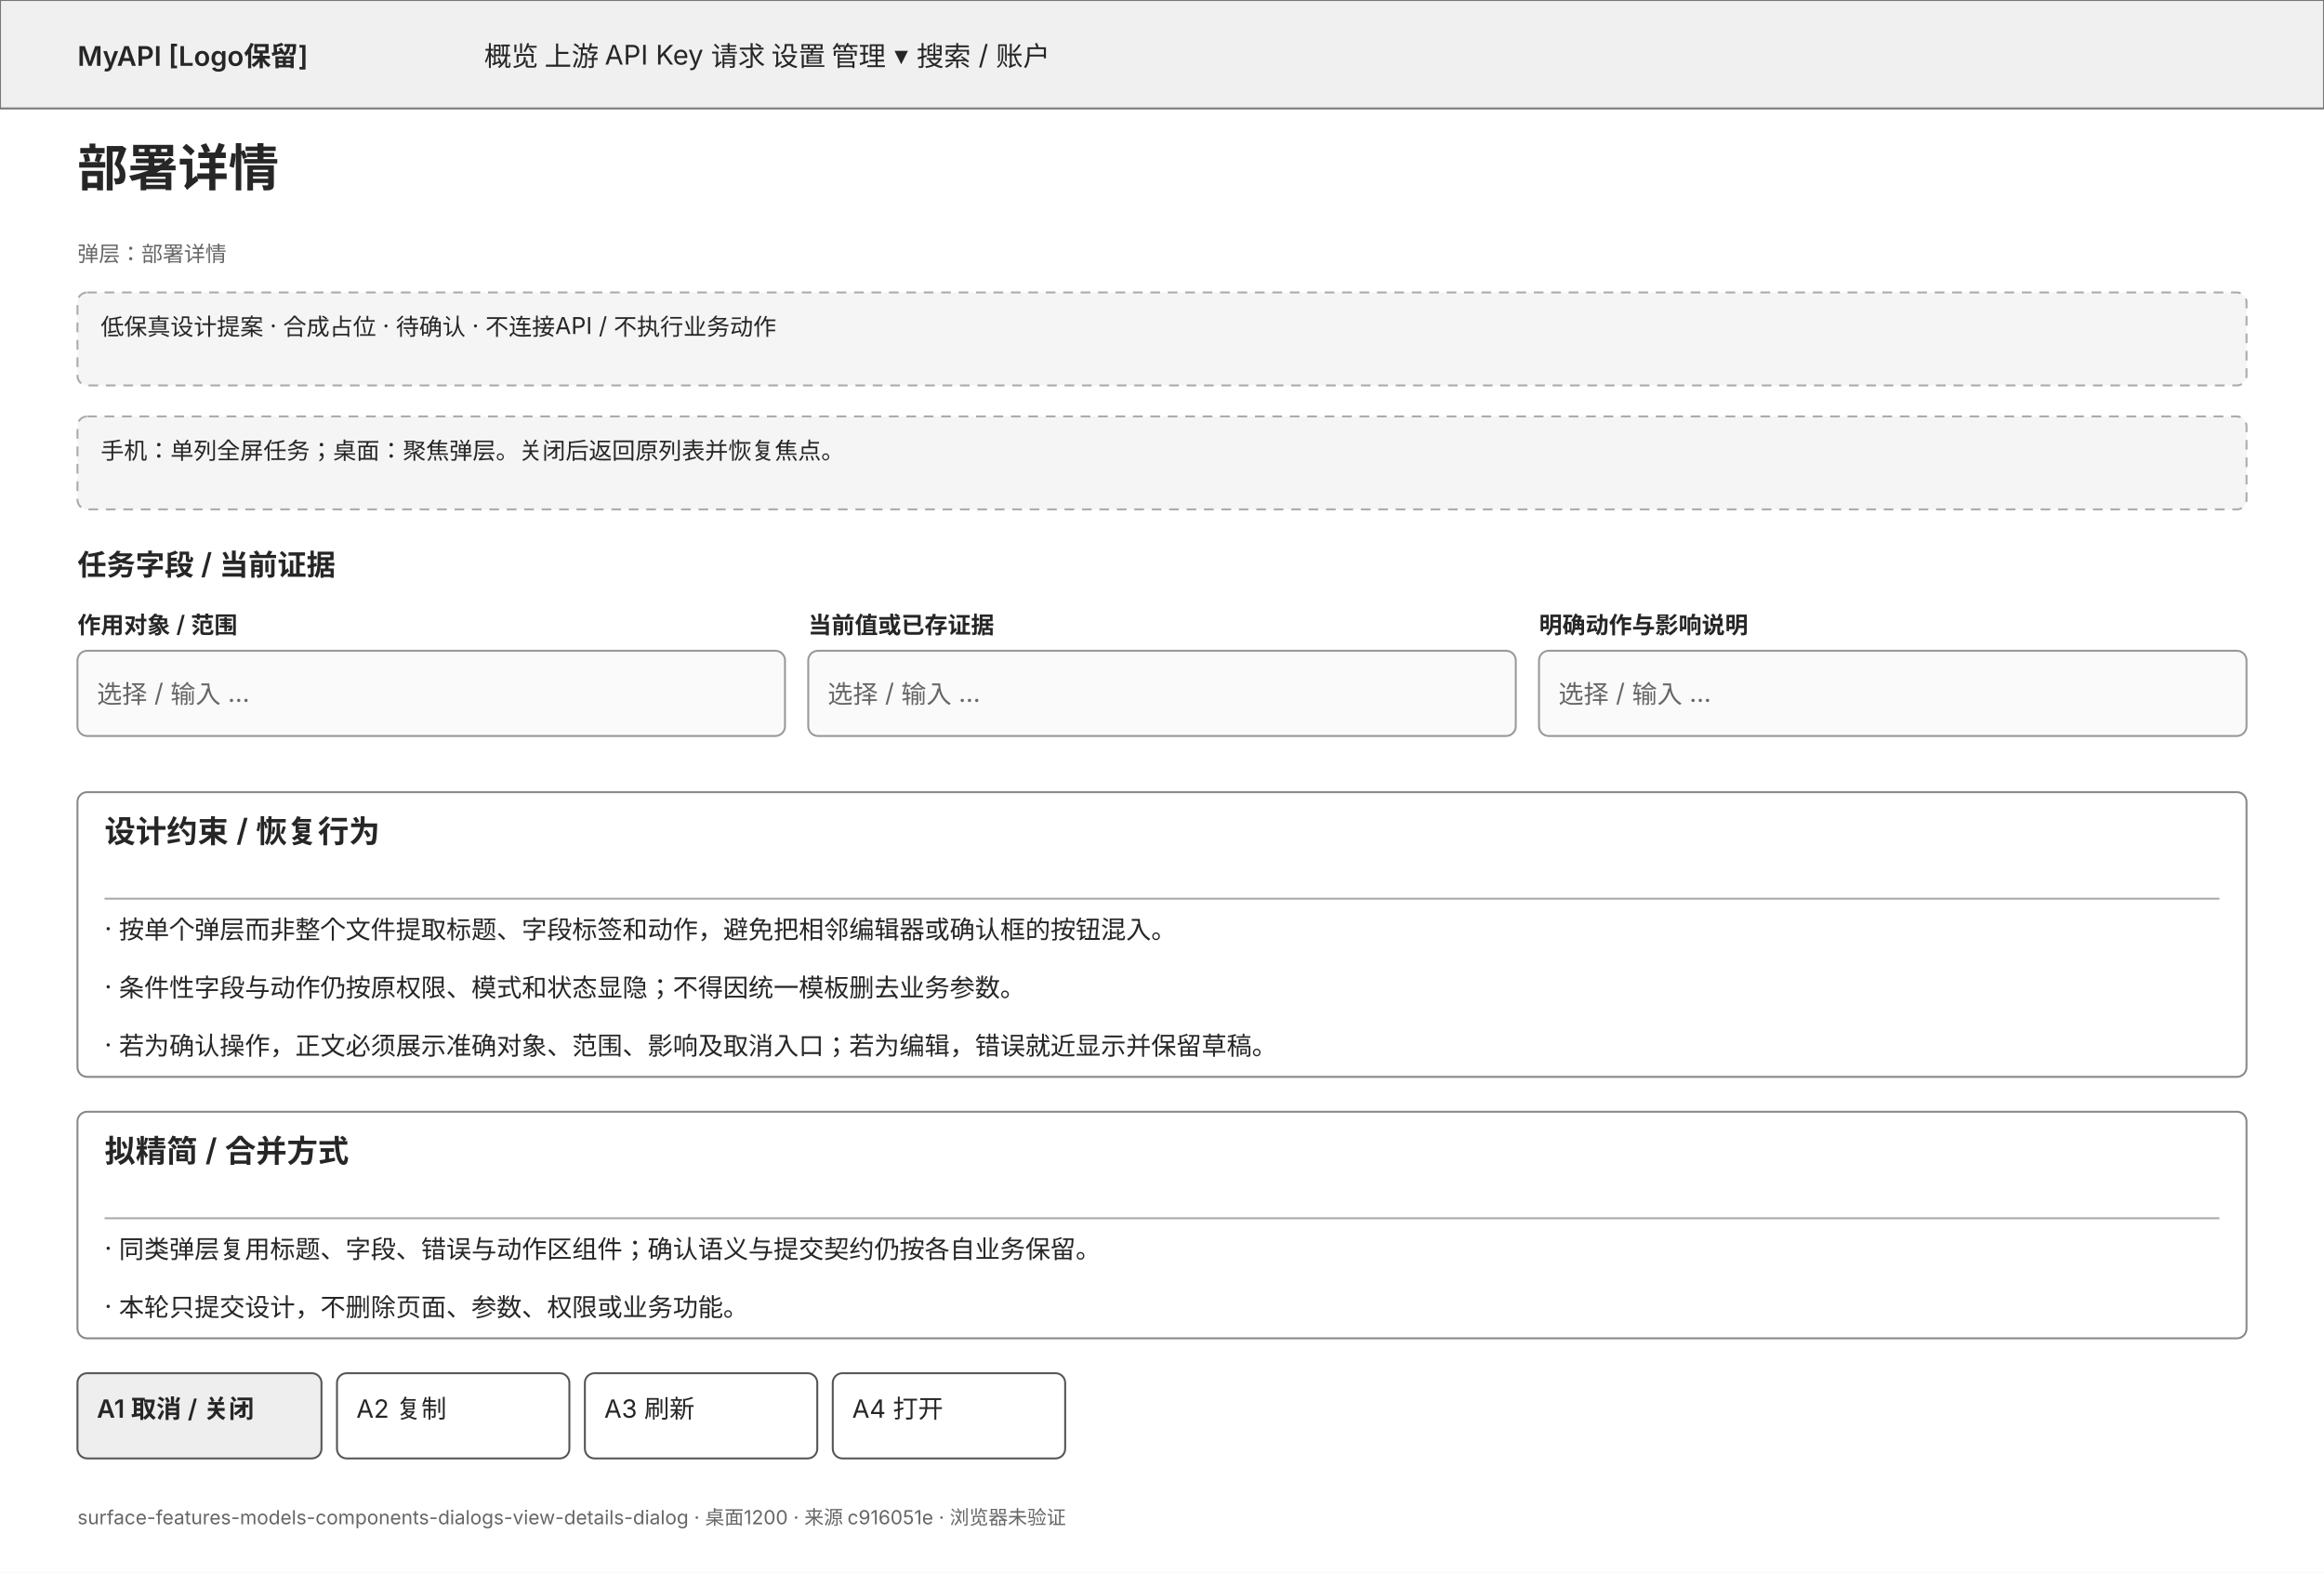
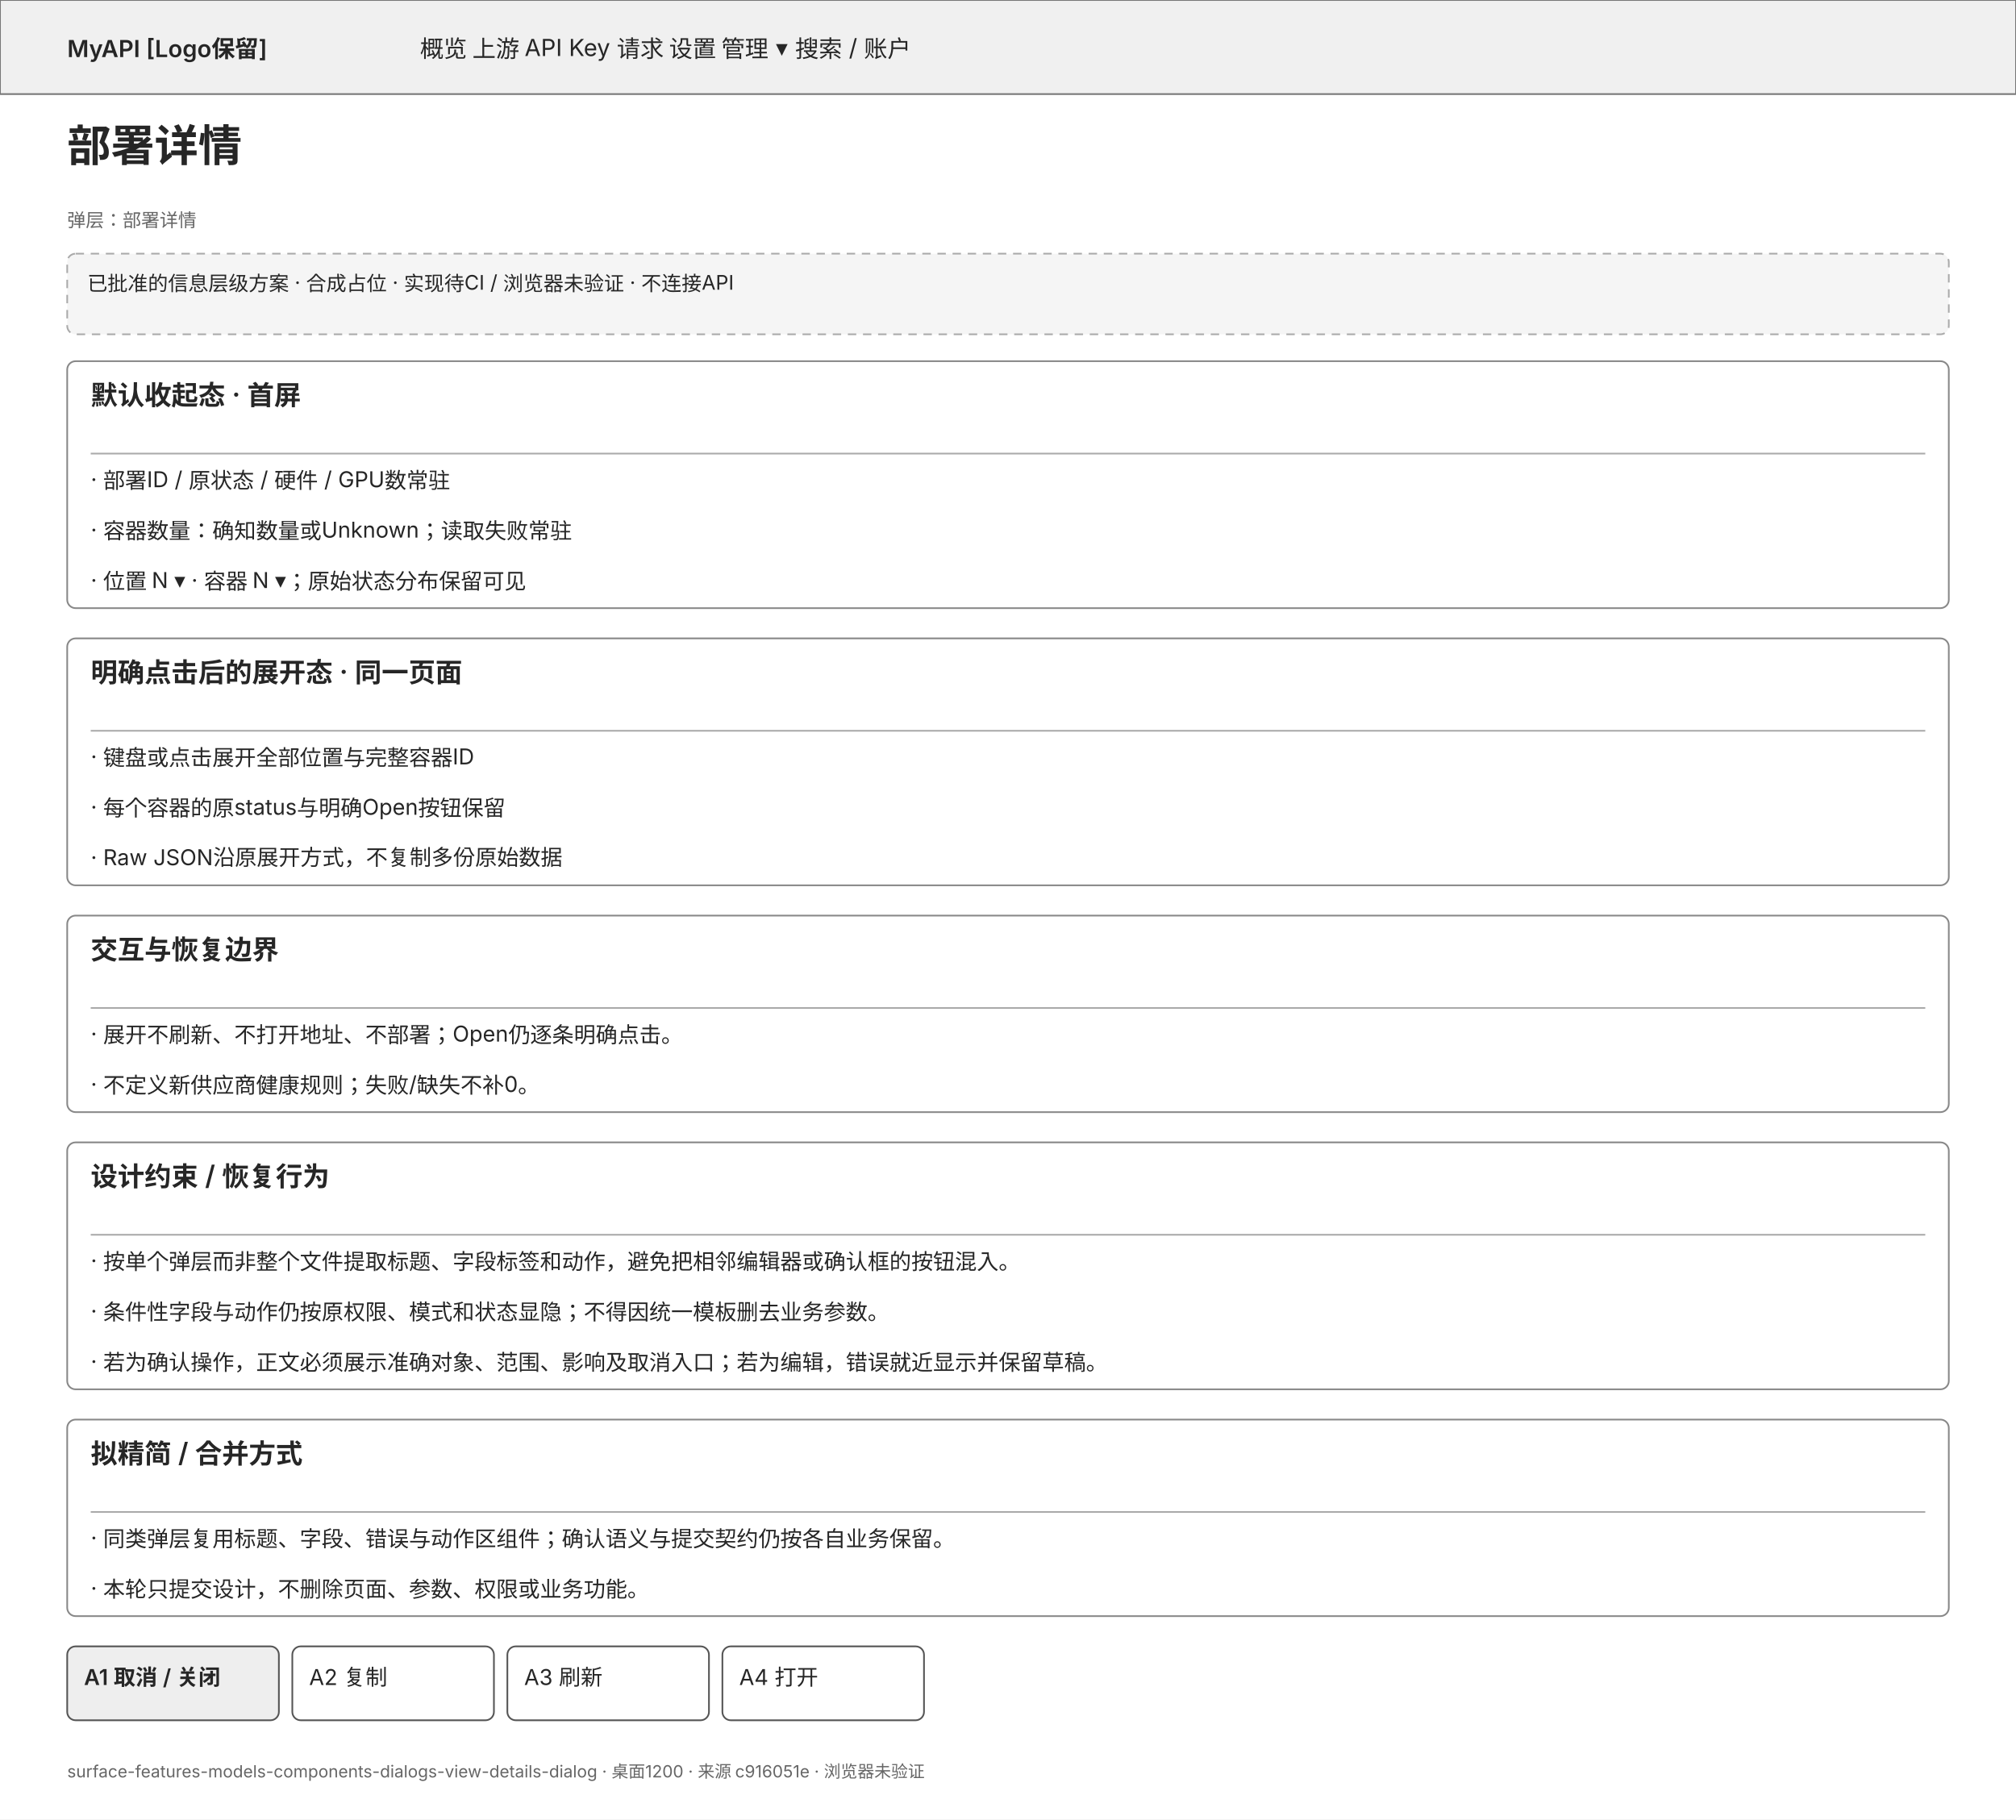
- <svg xmlns="http://www.w3.org/2000/svg" width="1200" height="812" viewBox="0 0 1200 812" role="img" aria-labelledby="title desc">
+ <svg xmlns="http://www.w3.org/2000/svg" width="1200" height="1083" viewBox="0 0 1200 1083" role="img" aria-labelledby="title desc">
  <rect width="100%" height="100%" fill="#ffffff" />
  <g font-family="system-ui, -apple-system, BlinkMacSystemFont, sans-serif">
    <rect x="0" y="0" width="1200" height="56" rx="0" fill="#f0f0f0" stroke="#777777" />
    <text x="40" y="34" font-size="14" font-weight="600" fill="#262626">MyAPI  [Logo保留]</text>
    <text x="250" y="34" font-size="14" font-weight="normal" fill="#262626">概览    上游    API Key    请求    设置    管理 ▾       搜索 / 账户</text>
    <text x="40" y="96" font-size="26" font-weight="600" fill="#262626">部署详情</text>
    <text x="40" y="135" font-size="11" font-weight="normal" fill="#666666">弹层：部署详情</text>
    <rect x="40" y="151" width="1120" height="48" rx="5" fill="#f5f5f5" stroke="#aaaaaa" stroke-dasharray="5 4" />
-     <text x="52" y="173" font-size="12" font-weight="normal" fill="#262626">低保真设计提案 · 合成占位 · 待确认 · 不连接API / 不执行业务动作</text>
-     <rect x="40" y="215" width="1120" height="48" rx="5" fill="#f5f5f5" stroke="#aaaaaa" stroke-dasharray="5 4" />
-     <text x="52" y="237" font-size="12" font-weight="normal" fill="#262626">手机：单列全屏任务；桌面：聚焦弹层。关闭后返回原列表并恢复焦点。</text>
-     <text x="40" y="297" font-size="15" font-weight="600" fill="#262626">任务字段 / 当前证据</text>
-     <text x="40.0" y="327" font-size="12" font-weight="600" fill="#262626">作用对象 / 范围</text>
-     <rect x="40.0" y="336" width="365.333" height="44" rx="5" fill="#fafafa" stroke="#999999" />
-     <text x="50.0" y="363" font-size="13" font-weight="normal" fill="#666666">选择 / 输入 …</text>
-     <text x="417.333" y="327" font-size="12" font-weight="600" fill="#262626">当前值或已存证据</text>
-     <rect x="417.333" y="336" width="365.333" height="44" rx="5" fill="#fafafa" stroke="#999999" />
-     <text x="427.333" y="363" font-size="13" font-weight="normal" fill="#666666">选择 / 输入 …</text>
-     <text x="794.667" y="327" font-size="12" font-weight="600" fill="#262626">明确动作与影响说明</text>
-     <rect x="794.667" y="336" width="365.333" height="44" rx="5" fill="#fafafa" stroke="#999999" />
-     <text x="804.667" y="363" font-size="13" font-weight="normal" fill="#666666">选择 / 输入 …</text>
-     <rect x="40" y="409" width="1120" height="147" rx="5" fill="#ffffff" stroke="#888888" />
-     <text x="54" y="435" font-size="16" font-weight="600" fill="#262626">设计约束 / 恢复行为</text>
-     <line x1="54" y1="464" x2="1146" y2="464" stroke="#aaaaaa" />
-     <text x="54" y="484" font-size="13" font-weight="normal" fill="#262626">· 按单个弹层而非整个文件提取标题、字段标签和动作，避免把相邻编辑器或确认框的按钮混入。</text>
-     <text x="54" y="514" font-size="13" font-weight="normal" fill="#262626">· 条件性字段与动作仍按原权限、模式和状态显隐；不得因统一模板删去业务参数。</text>
-     <text x="54" y="544" font-size="13" font-weight="normal" fill="#262626">· 若为确认操作，正文必须展示准确对象、范围、影响及取消入口；若为编辑，错误就近显示并保留草稿。</text>
-     <rect x="40" y="574" width="1120" height="117" rx="5" fill="#ffffff" stroke="#888888" />
-     <text x="54" y="600" font-size="16" font-weight="600" fill="#262626">拟精简 / 合并方式</text>
-     <line x1="54" y1="629" x2="1146" y2="629" stroke="#aaaaaa" />
-     <text x="54" y="649" font-size="13" font-weight="normal" fill="#262626">· 同类弹层复用标题、字段、错误与动作区组件；确认语义与提交契约仍按各自业务保留。</text>
-     <text x="54" y="679" font-size="13" font-weight="normal" fill="#262626">· 本轮只提交设计，不删除页面、参数、权限或业务功能。</text>
-     <rect x="40" y="709" width="126" height="44" rx="5" fill="#eeeeee" stroke="#555555" />
-     <text x="50" y="732" font-size="13" font-weight="600" fill="#262626">A1 取消 / 关闭</text>
-     <rect x="174" y="709" width="120" height="44" rx="5" fill="#ffffff" stroke="#555555" />
-     <text x="184" y="732" font-size="13" font-weight="normal" fill="#262626">A2 复制</text>
-     <rect x="302" y="709" width="120" height="44" rx="5" fill="#ffffff" stroke="#555555" />
-     <text x="312" y="732" font-size="13" font-weight="normal" fill="#262626">A3 刷新</text>
-     <rect x="430" y="709" width="120" height="44" rx="5" fill="#ffffff" stroke="#555555" />
-     <text x="440" y="732" font-size="13" font-weight="normal" fill="#262626">A4 打开</text>
-     <text x="40" y="787" font-size="10" font-weight="normal" fill="#666666">surface-features-models-components-dialogs-view-details-dialog · 桌面1200 · 来源 c916051e · 浏览器未验证</text>
+     <text x="52" y="173" font-size="12" font-weight="normal" fill="#262626">已批准的信息层级方案 · 合成占位 · 实现待CI / 浏览器未验证 · 不连接API</text>
+     <rect x="40" y="215" width="1120" height="147" rx="5" fill="#ffffff" stroke="#888888" />
+     <text x="54" y="241" font-size="16" font-weight="600" fill="#262626">默认收起态 · 首屏</text>
+     <line x1="54" y1="270" x2="1146" y2="270" stroke="#aaaaaa" />
+     <text x="54" y="290" font-size="13" font-weight="normal" fill="#262626">· 部署ID / 原状态 / 硬件 / GPU数常驻</text>
+     <text x="54" y="320" font-size="13" font-weight="normal" fill="#262626">· 容器数量：确知数量或Unknown；读取失败常驻</text>
+     <text x="54" y="350" font-size="13" font-weight="normal" fill="#262626">· 位置 N ▾ · 容器 N ▾；原始状态分布保留可见</text>
+     <rect x="40" y="380" width="1120" height="147" rx="5" fill="#ffffff" stroke="#888888" />
+     <text x="54" y="406" font-size="16" font-weight="600" fill="#262626">明确点击后的展开态 · 同一页面</text>
+     <line x1="54" y1="435" x2="1146" y2="435" stroke="#aaaaaa" />
+     <text x="54" y="455" font-size="13" font-weight="normal" fill="#262626">· 键盘或点击展开全部位置与完整容器ID</text>
+     <text x="54" y="485" font-size="13" font-weight="normal" fill="#262626">· 每个容器的原status与明确Open按钮保留</text>
+     <text x="54" y="515" font-size="13" font-weight="normal" fill="#262626">· Raw JSON沿原展开方式，不复制多份原始数据</text>
+     <rect x="40" y="545" width="1120" height="117" rx="5" fill="#ffffff" stroke="#888888" />
+     <text x="54" y="571" font-size="16" font-weight="600" fill="#262626">交互与恢复边界</text>
+     <line x1="54" y1="600" x2="1146" y2="600" stroke="#aaaaaa" />
+     <text x="54" y="620" font-size="13" font-weight="normal" fill="#262626">· 展开不刷新、不打开地址、不部署；Open仍逐条明确点击。</text>
+     <text x="54" y="650" font-size="13" font-weight="normal" fill="#262626">· 不定义新供应商健康规则；失败/缺失不补0。</text>
+     <rect x="40" y="680" width="1120" height="147" rx="5" fill="#ffffff" stroke="#888888" />
+     <text x="54" y="706" font-size="16" font-weight="600" fill="#262626">设计约束 / 恢复行为</text>
+     <line x1="54" y1="735" x2="1146" y2="735" stroke="#aaaaaa" />
+     <text x="54" y="755" font-size="13" font-weight="normal" fill="#262626">· 按单个弹层而非整个文件提取标题、字段标签和动作，避免把相邻编辑器或确认框的按钮混入。</text>
+     <text x="54" y="785" font-size="13" font-weight="normal" fill="#262626">· 条件性字段与动作仍按原权限、模式和状态显隐；不得因统一模板删去业务参数。</text>
+     <text x="54" y="815" font-size="13" font-weight="normal" fill="#262626">· 若为确认操作，正文必须展示准确对象、范围、影响及取消入口；若为编辑，错误就近显示并保留草稿。</text>
+     <rect x="40" y="845" width="1120" height="117" rx="5" fill="#ffffff" stroke="#888888" />
+     <text x="54" y="871" font-size="16" font-weight="600" fill="#262626">拟精简 / 合并方式</text>
+     <line x1="54" y1="900" x2="1146" y2="900" stroke="#aaaaaa" />
+     <text x="54" y="920" font-size="13" font-weight="normal" fill="#262626">· 同类弹层复用标题、字段、错误与动作区组件；确认语义与提交契约仍按各自业务保留。</text>
+     <text x="54" y="950" font-size="13" font-weight="normal" fill="#262626">· 本轮只提交设计，不删除页面、参数、权限或业务功能。</text>
+     <rect x="40" y="980" width="126" height="44" rx="5" fill="#eeeeee" stroke="#555555" />
+     <text x="50" y="1003" font-size="13" font-weight="600" fill="#262626">A1 取消 / 关闭</text>
+     <rect x="174" y="980" width="120" height="44" rx="5" fill="#ffffff" stroke="#555555" />
+     <text x="184" y="1003" font-size="13" font-weight="normal" fill="#262626">A2 复制</text>
+     <rect x="302" y="980" width="120" height="44" rx="5" fill="#ffffff" stroke="#555555" />
+     <text x="312" y="1003" font-size="13" font-weight="normal" fill="#262626">A3 刷新</text>
+     <rect x="430" y="980" width="120" height="44" rx="5" fill="#ffffff" stroke="#555555" />
+     <text x="440" y="1003" font-size="13" font-weight="normal" fill="#262626">A4 打开</text>
+     <text x="40" y="1058" font-size="10" font-weight="normal" fill="#666666">surface-features-models-components-dialogs-view-details-dialog · 桌面1200 · 来源 c916051e · 浏览器未验证</text>
  </g>
</svg>
